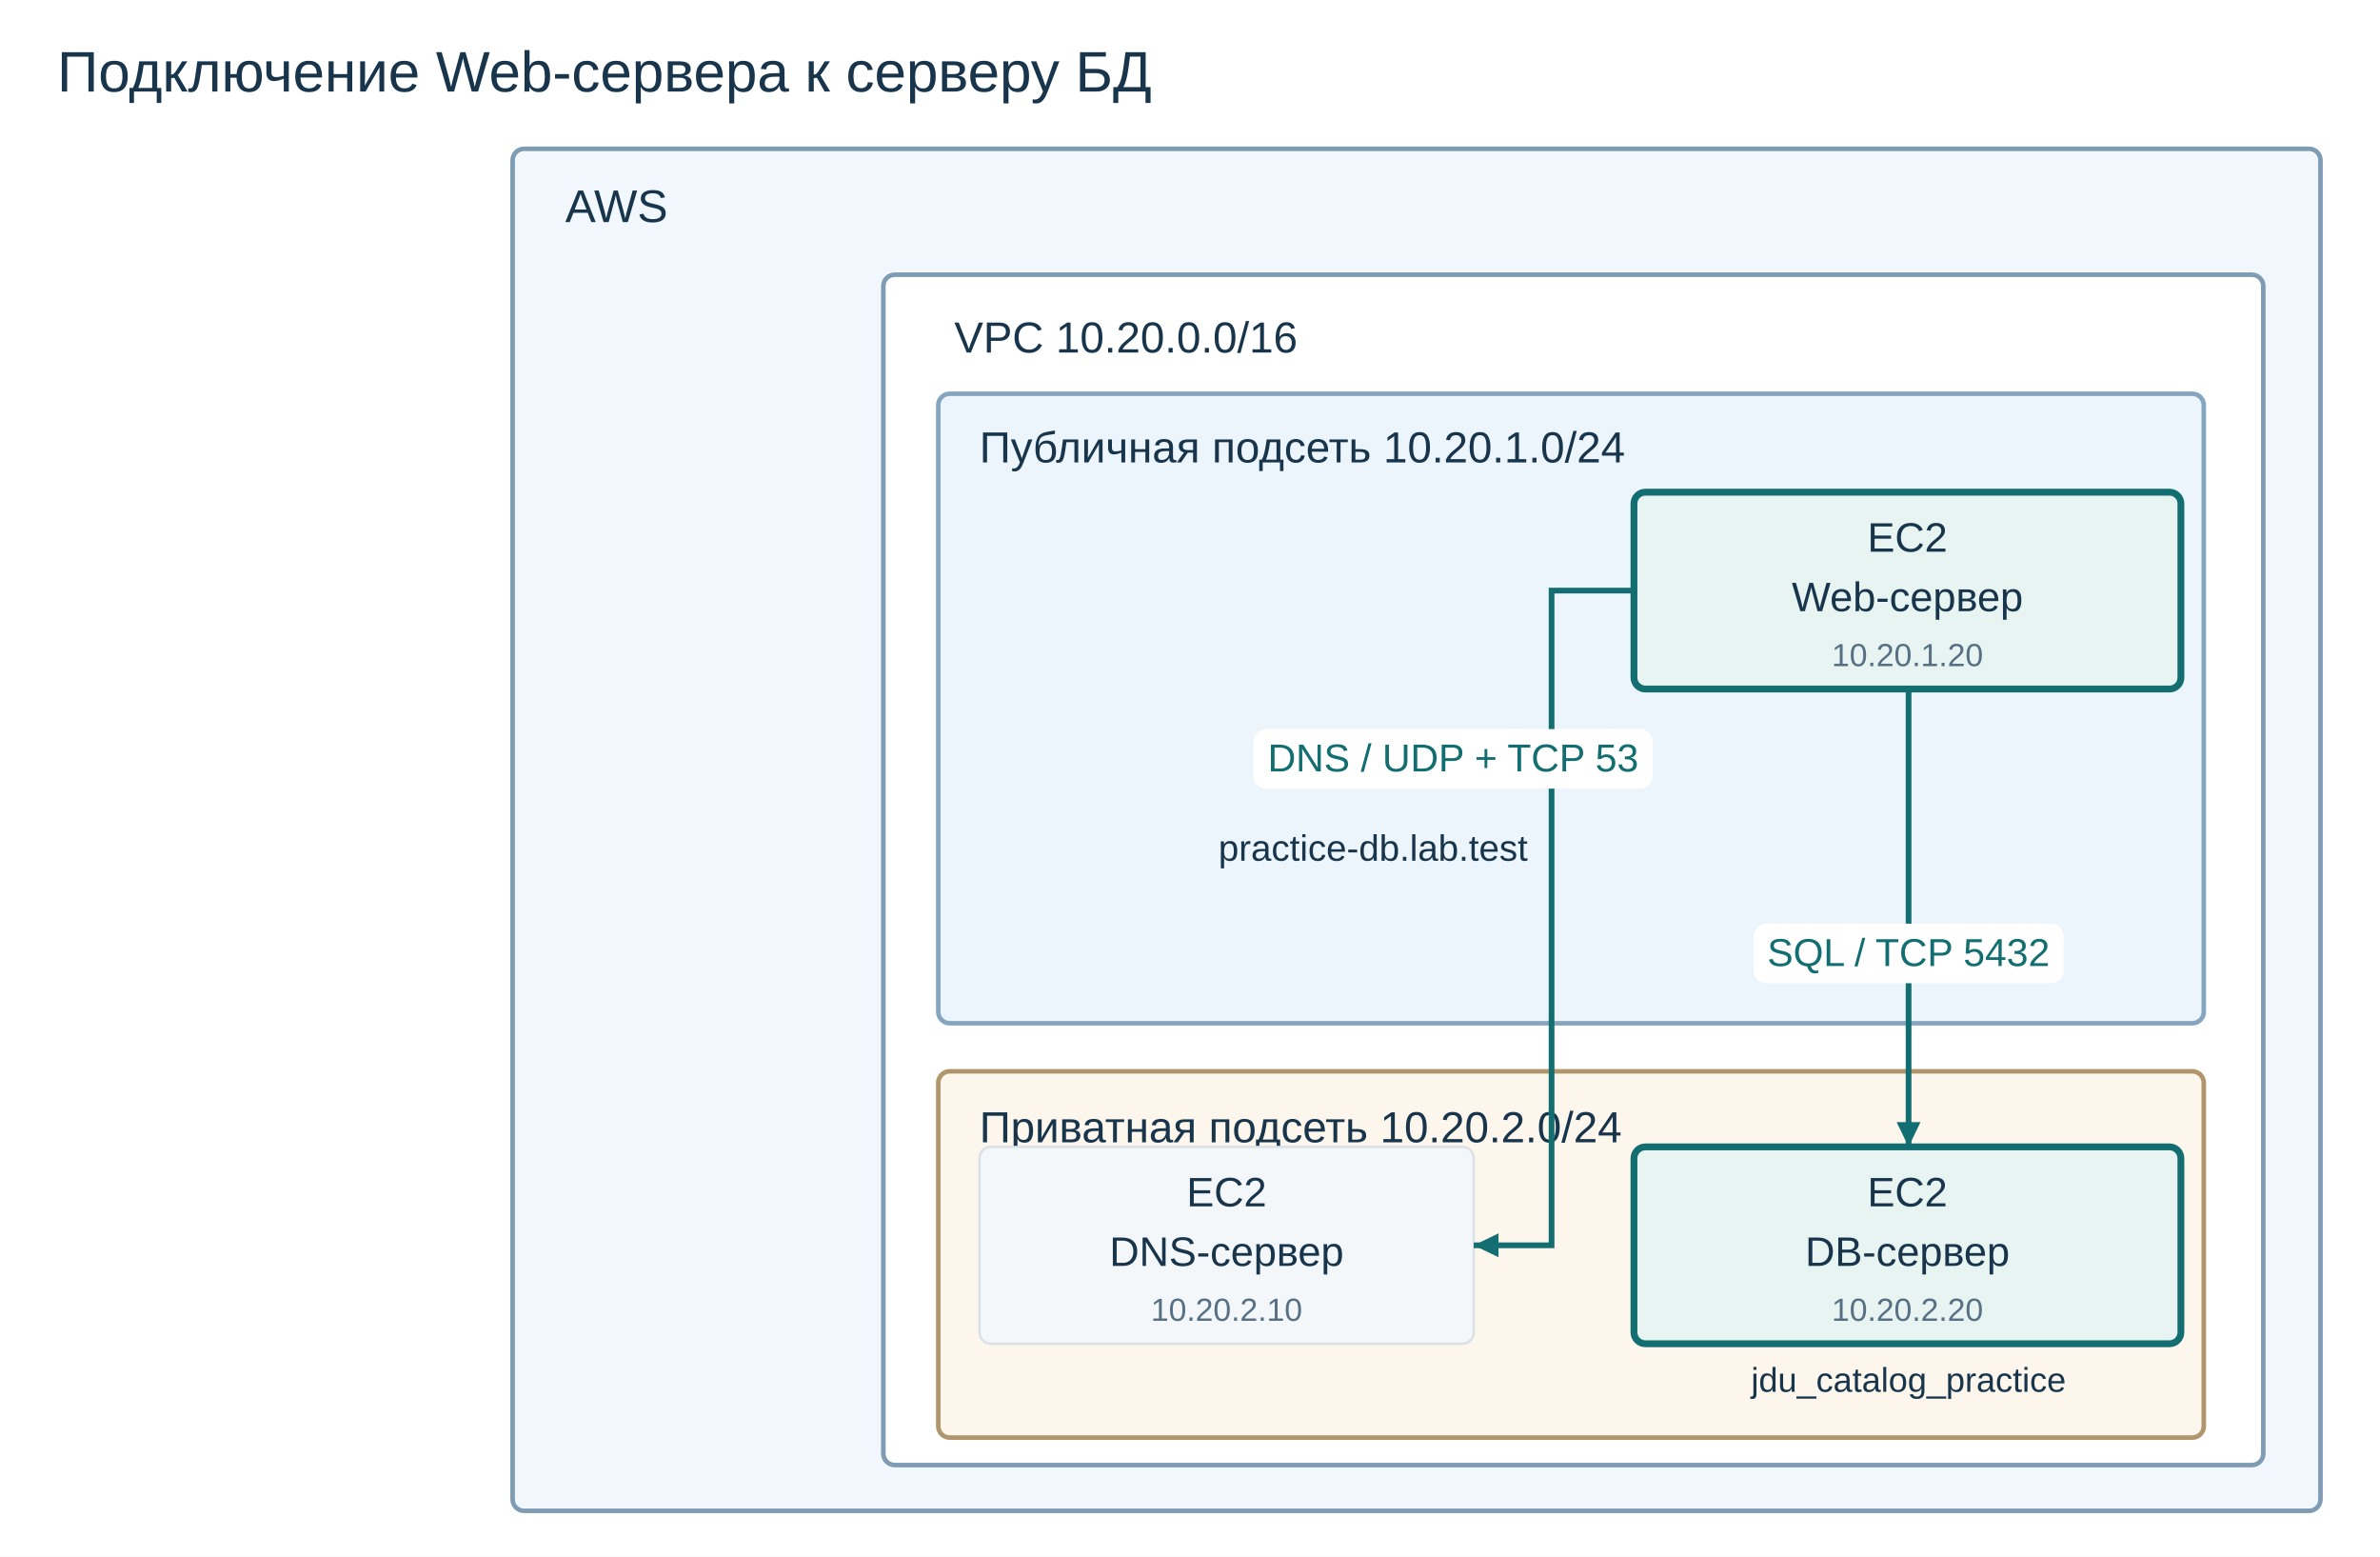
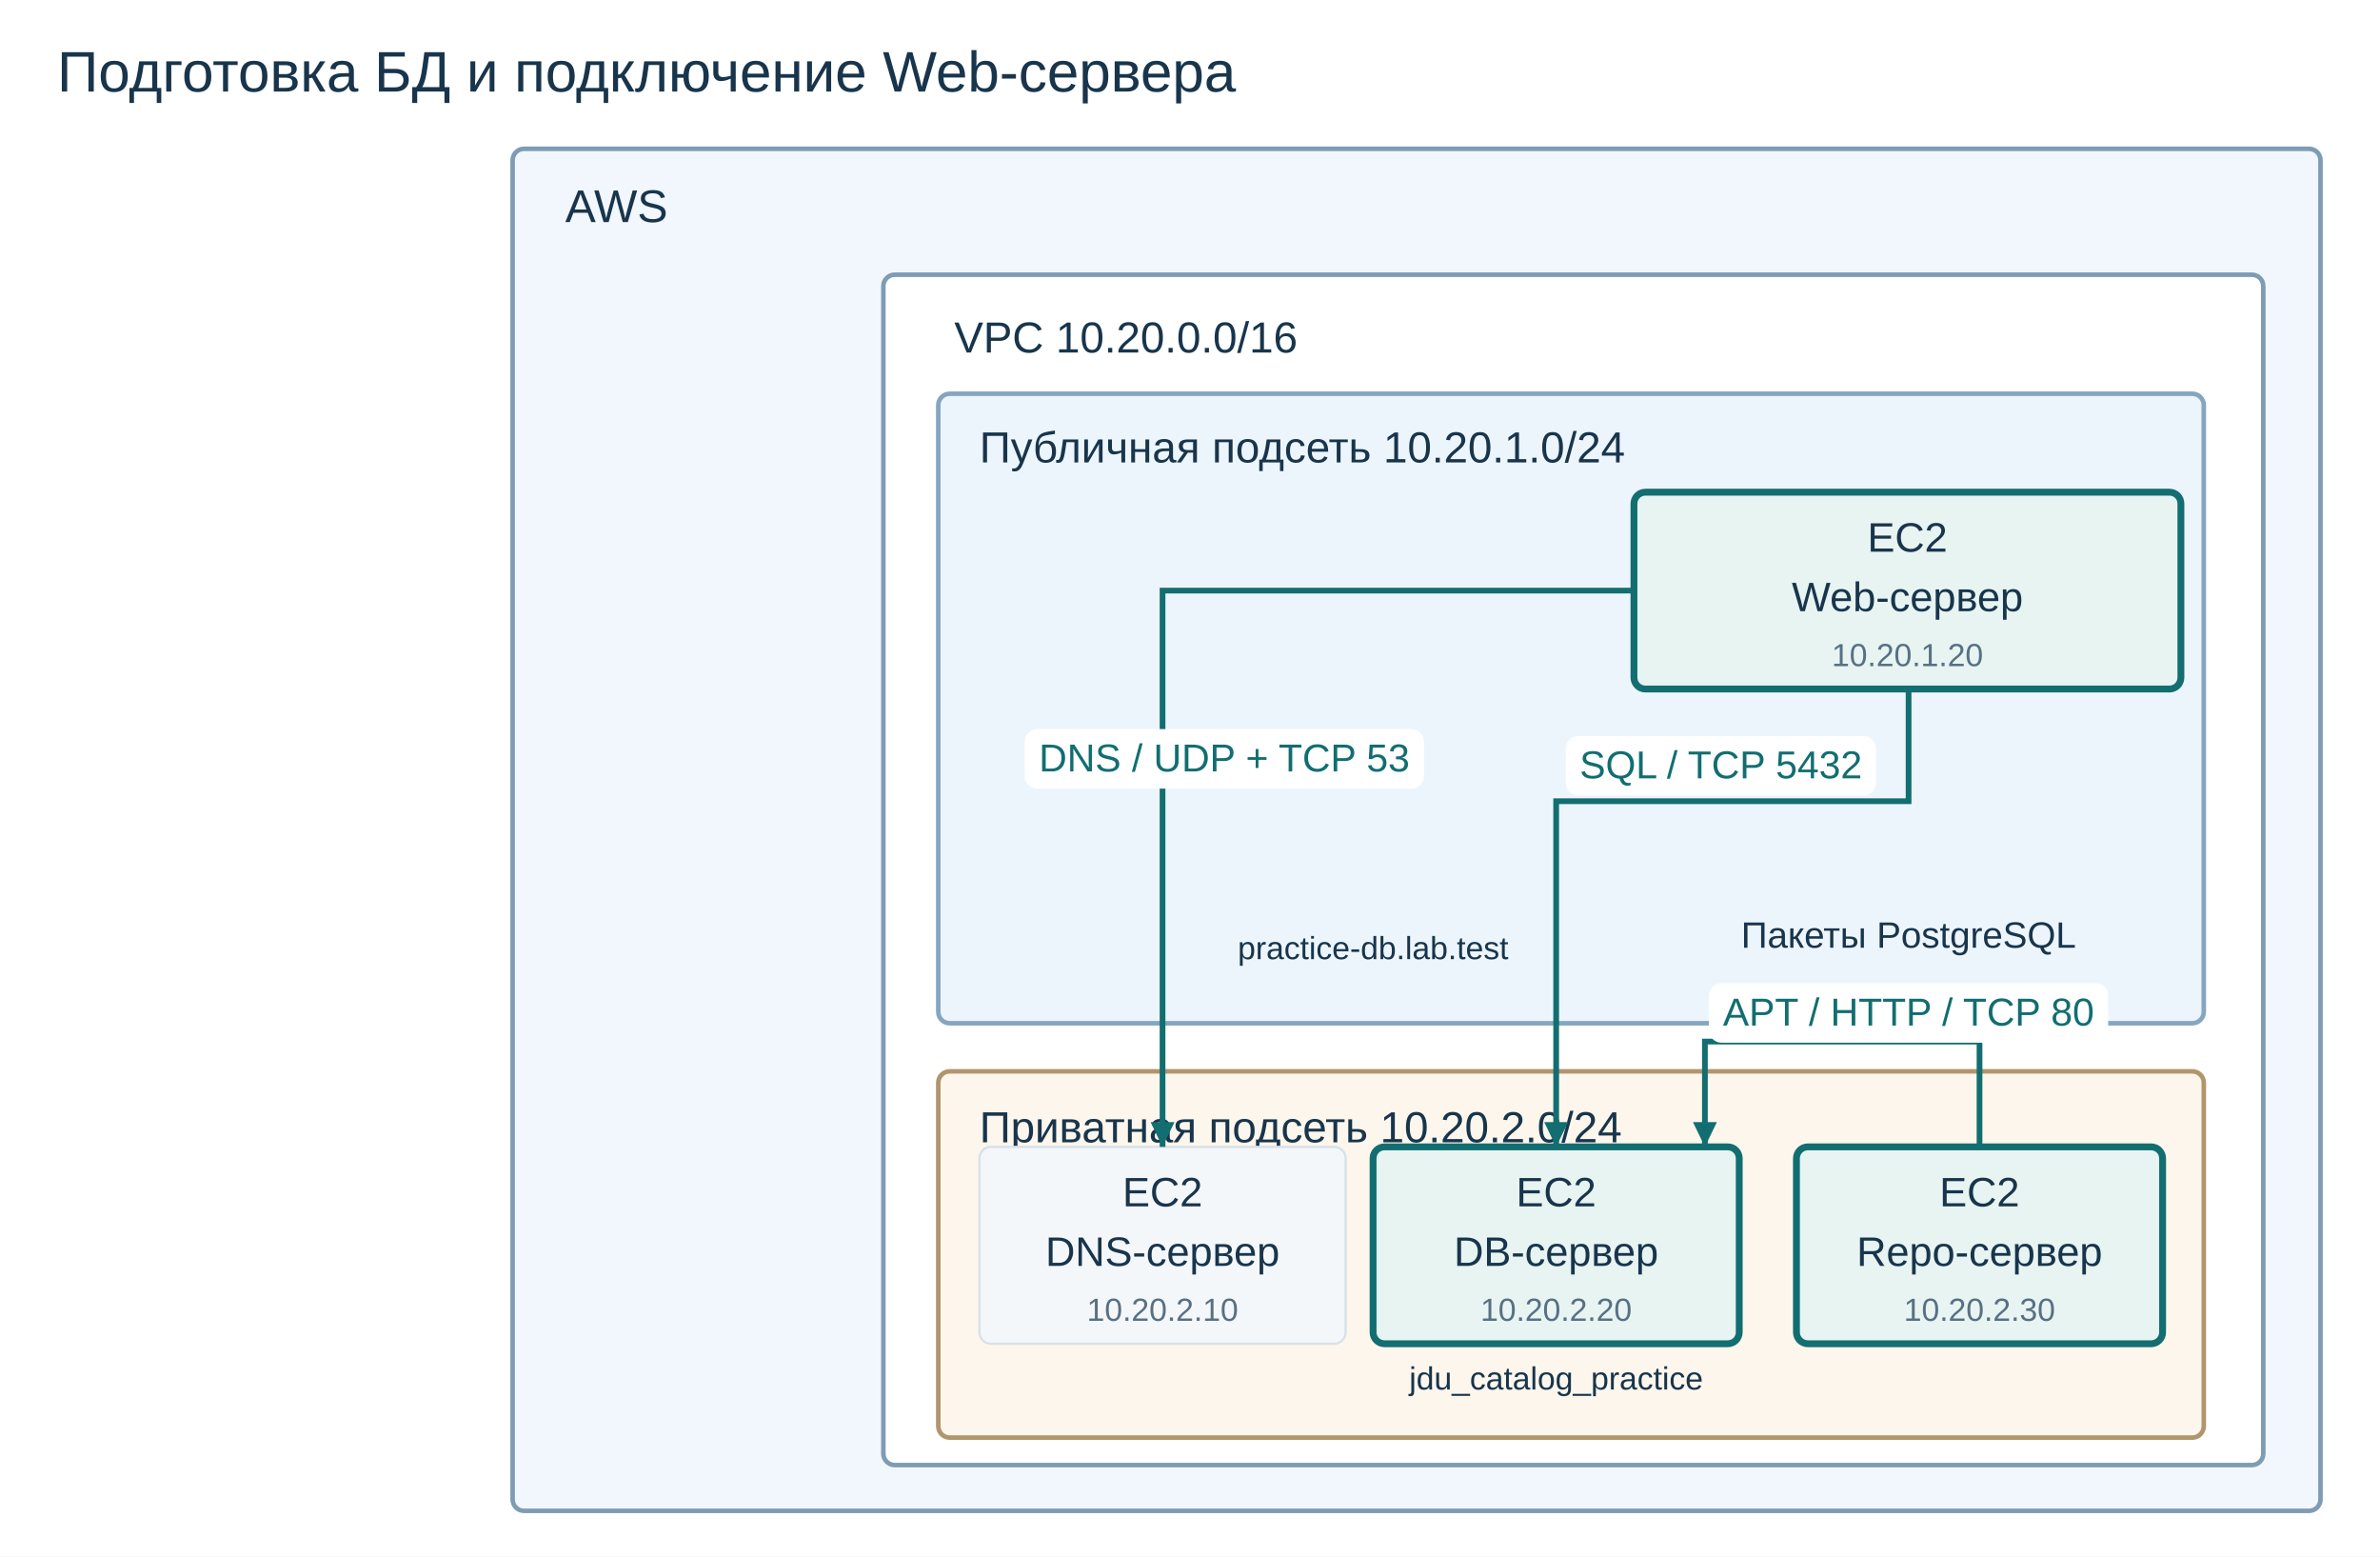
<svg xmlns="http://www.w3.org/2000/svg" width="1040" height="680" viewBox="0 0 1040 680" role="img">
  <rect width="1040" height="680" fill="white" />
-   <text x="25" y="40" font-size="25" font-family="Arial,MS Gothic,sans-serif" fill="#18354c">Подключение Web-сервера к серверу БД</text>
+   <text x="25" y="40" font-size="25" font-family="Arial,MS Gothic,sans-serif" fill="#18354c">Подготовка БД и подключение Web-сервера</text>
  <rect x="224" y="65" width="790" height="595" rx="5" fill="#f1f7fc" stroke="#7e9cb3" stroke-width="2" />
  <text x="247" y="97" font-size="20" font-family="Arial,MS Gothic,sans-serif" fill="#18354c">AWS</text>
  <rect x="386" y="120" width="603" height="520" rx="5" fill="white" stroke="#7e9cb3" stroke-width="2" />
  <text x="417" y="154" font-size="19" font-family="Arial,MS Gothic,sans-serif" fill="#18354c">VPC  10.20.0.0/16</text>
  <rect x="410" y="172" width="553" height="275" rx="5" fill="#edf5fc" stroke="#86a6bf" stroke-width="2" />
  <text x="428" y="202" font-size="19" font-family="Arial,MS Gothic,sans-serif" fill="#18354c">Публичная подсеть  10.20.1.0/24</text>
  <rect x="410" y="468" width="553" height="160" rx="5" fill="#fcf6ec" stroke="#b1956c" stroke-width="2" />
  <text x="428" y="499" font-size="19" font-family="Arial,MS Gothic,sans-serif" fill="#18354c">Приватная подсеть  10.20.2.0/24</text>
  <rect x="714" y="215" width="239" height="86" rx="5" fill="#e7f4f2" stroke="#126e70" stroke-width="3" />
  <text x="833.5" y="241" font-size="18" font-family="Arial,MS Gothic,sans-serif" fill="#18354c" text-anchor="middle">EC2</text>
  <text x="833.5" y="267" font-size="18" font-family="Arial,MS Gothic,sans-serif" fill="#18354c" text-anchor="middle">Web-сервер</text>
  <text x="833.5" y="291" font-size="14" font-family="Arial,MS Gothic,sans-serif" fill="#587083" text-anchor="middle">10.20.1.20</text>
-   <rect x="428" y="501" width="216" height="86" rx="5" fill="#f4f7fa" stroke="#d8e1e8" stroke-width="1" />
-   <text x="536.0" y="527" font-size="18" font-family="Arial,MS Gothic,sans-serif" fill="#18354c" text-anchor="middle">EC2</text>
-   <text x="536.0" y="553" font-size="18" font-family="Arial,MS Gothic,sans-serif" fill="#18354c" text-anchor="middle">DNS-сервер</text>
-   <text x="536.0" y="577" font-size="14" font-family="Arial,MS Gothic,sans-serif" fill="#587083" text-anchor="middle">10.20.2.10</text>
-   <rect x="714" y="501" width="239" height="86" rx="5" fill="#e7f4f2" stroke="#126e70" stroke-width="3" />
-   <text x="833.5" y="527" font-size="18" font-family="Arial,MS Gothic,sans-serif" fill="#18354c" text-anchor="middle">EC2</text>
-   <text x="833.5" y="553" font-size="18" font-family="Arial,MS Gothic,sans-serif" fill="#18354c" text-anchor="middle">DB-сервер</text>
-   <text x="833.5" y="577" font-size="14" font-family="Arial,MS Gothic,sans-serif" fill="#587083" text-anchor="middle">10.20.2.20</text>
-   <polyline points="834,301 834,501" fill="none" stroke="#126e70" stroke-width="2.5" />
-   <polygon points="834.00,501.00 828.78,490.19 839.22,490.19" fill="#126e70" />
-   <rect x="766.762" y="404" width="134.477" height="25" rx="5" fill="white" stroke="white" stroke-width="1" />
-   <text x="834" y="422" font-size="17" font-family="Arial,MS Gothic,sans-serif" fill="#126e70" text-anchor="middle">SQL / TCP 5432</text>
-   <polyline points="714,258 678,258 678,544 644,544" fill="none" stroke="#126e70" stroke-width="2.5" />
-   <polygon points="644.00,544.00 654.81,538.78 654.81,549.22" fill="#126e70" />
-   <rect x="548.262" y="319" width="173.477" height="25" rx="5" fill="white" stroke="white" stroke-width="1" />
-   <text x="635" y="337" font-size="17" font-family="Arial,MS Gothic,sans-serif" fill="#126e70" text-anchor="middle">DNS / UDP + TCP 53</text>
-   <text x="600" y="376" font-size="16" font-family="Arial,MS Gothic,sans-serif" fill="#18354c" text-anchor="middle">practice-db.lab.test</text>
-   <text x="834" y="608" font-size="15" font-family="Arial,MS Gothic,sans-serif" fill="#18354c" text-anchor="middle">jdu_catalog_practice</text>
+   <rect x="428" y="501" width="160" height="86" rx="5" fill="#f4f7fa" stroke="#d8e1e8" stroke-width="1" />
+   <text x="508.0" y="527" font-size="18" font-family="Arial,MS Gothic,sans-serif" fill="#18354c" text-anchor="middle">EC2</text>
+   <text x="508.0" y="553" font-size="18" font-family="Arial,MS Gothic,sans-serif" fill="#18354c" text-anchor="middle">DNS-сервер</text>
+   <text x="508.0" y="577" font-size="14" font-family="Arial,MS Gothic,sans-serif" fill="#587083" text-anchor="middle">10.20.2.10</text>
+   <rect x="600" y="501" width="160" height="86" rx="5" fill="#e7f4f2" stroke="#126e70" stroke-width="3" />
+   <text x="680.0" y="527" font-size="18" font-family="Arial,MS Gothic,sans-serif" fill="#18354c" text-anchor="middle">EC2</text>
+   <text x="680.0" y="553" font-size="18" font-family="Arial,MS Gothic,sans-serif" fill="#18354c" text-anchor="middle">DB-сервер</text>
+   <text x="680.0" y="577" font-size="14" font-family="Arial,MS Gothic,sans-serif" fill="#587083" text-anchor="middle">10.20.2.20</text>
+   <rect x="785" y="501" width="160" height="86" rx="5" fill="#e7f4f2" stroke="#126e70" stroke-width="3" />
+   <text x="865.0" y="527" font-size="18" font-family="Arial,MS Gothic,sans-serif" fill="#18354c" text-anchor="middle">EC2</text>
+   <text x="865.0" y="553" font-size="18" font-family="Arial,MS Gothic,sans-serif" fill="#18354c" text-anchor="middle">Repo-сервер</text>
+   <text x="865.0" y="577" font-size="14" font-family="Arial,MS Gothic,sans-serif" fill="#587083" text-anchor="middle">10.20.2.30</text>
+   <polyline points="834,301 834,350 680,350 680,501" fill="none" stroke="#126e70" stroke-width="2.5" />
+   <polygon points="680.00,501.00 674.78,490.19 685.22,490.19" fill="#126e70" />
+   <rect x="684.762" y="322" width="134.477" height="25" rx="5" fill="white" stroke="white" stroke-width="1" />
+   <text x="752" y="340" font-size="17" font-family="Arial,MS Gothic,sans-serif" fill="#126e70" text-anchor="middle">SQL / TCP 5432</text>
+   <polyline points="714,258 508,258 508,501" fill="none" stroke="#126e70" stroke-width="2.5" />
+   <polygon points="508.00,501.00 502.78,490.19 513.22,490.19" fill="#126e70" />
+   <rect x="448.262" y="319" width="173.477" height="25" rx="5" fill="white" stroke="white" stroke-width="1" />
+   <text x="535" y="337" font-size="17" font-family="Arial,MS Gothic,sans-serif" fill="#126e70" text-anchor="middle">DNS / UDP + TCP 53</text>
+   <text x="600" y="419" font-size="14" font-family="Arial,MS Gothic,sans-serif" fill="#18354c" text-anchor="middle">practice-db.lab.test</text>
+   <text x="680" y="607" font-size="14" font-family="Arial,MS Gothic,sans-serif" fill="#18354c" text-anchor="middle">jdu_catalog_practice</text>
+   <text x="834" y="414" font-size="16" font-family="Arial,MS Gothic,sans-serif" fill="#18354c" text-anchor="middle">Пакеты PostgreSQL</text>
+   <polyline points="865,501 865,455 745,455 745,501" fill="none" stroke="#126e70" stroke-width="2.5" />
+   <polygon points="745.00,501.00 739.78,490.19 750.22,490.19" fill="#126e70" />
+   <rect x="747.266" y="430" width="173.469" height="25" rx="5" fill="white" stroke="white" stroke-width="1" />
+   <text x="834" y="448" font-size="17" font-family="Arial,MS Gothic,sans-serif" fill="#126e70" text-anchor="middle">APT / HTTP / TCP 80</text>
</svg>
